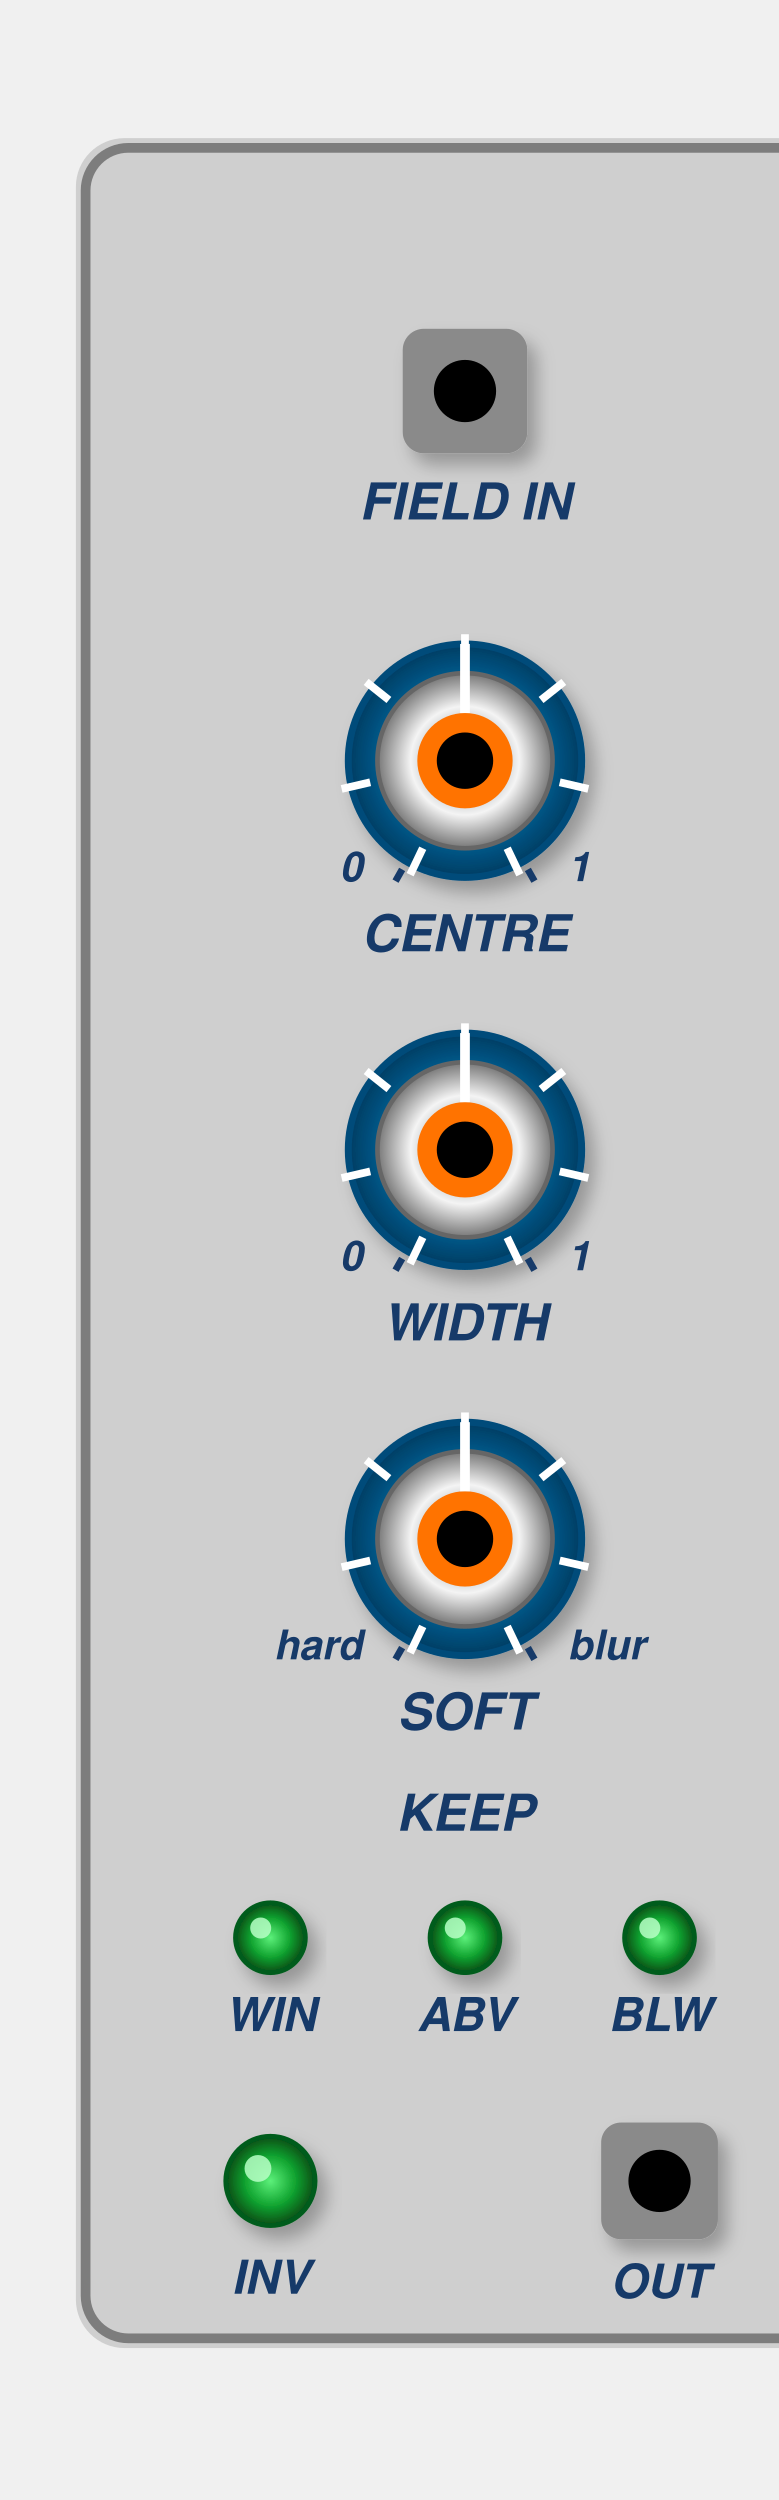
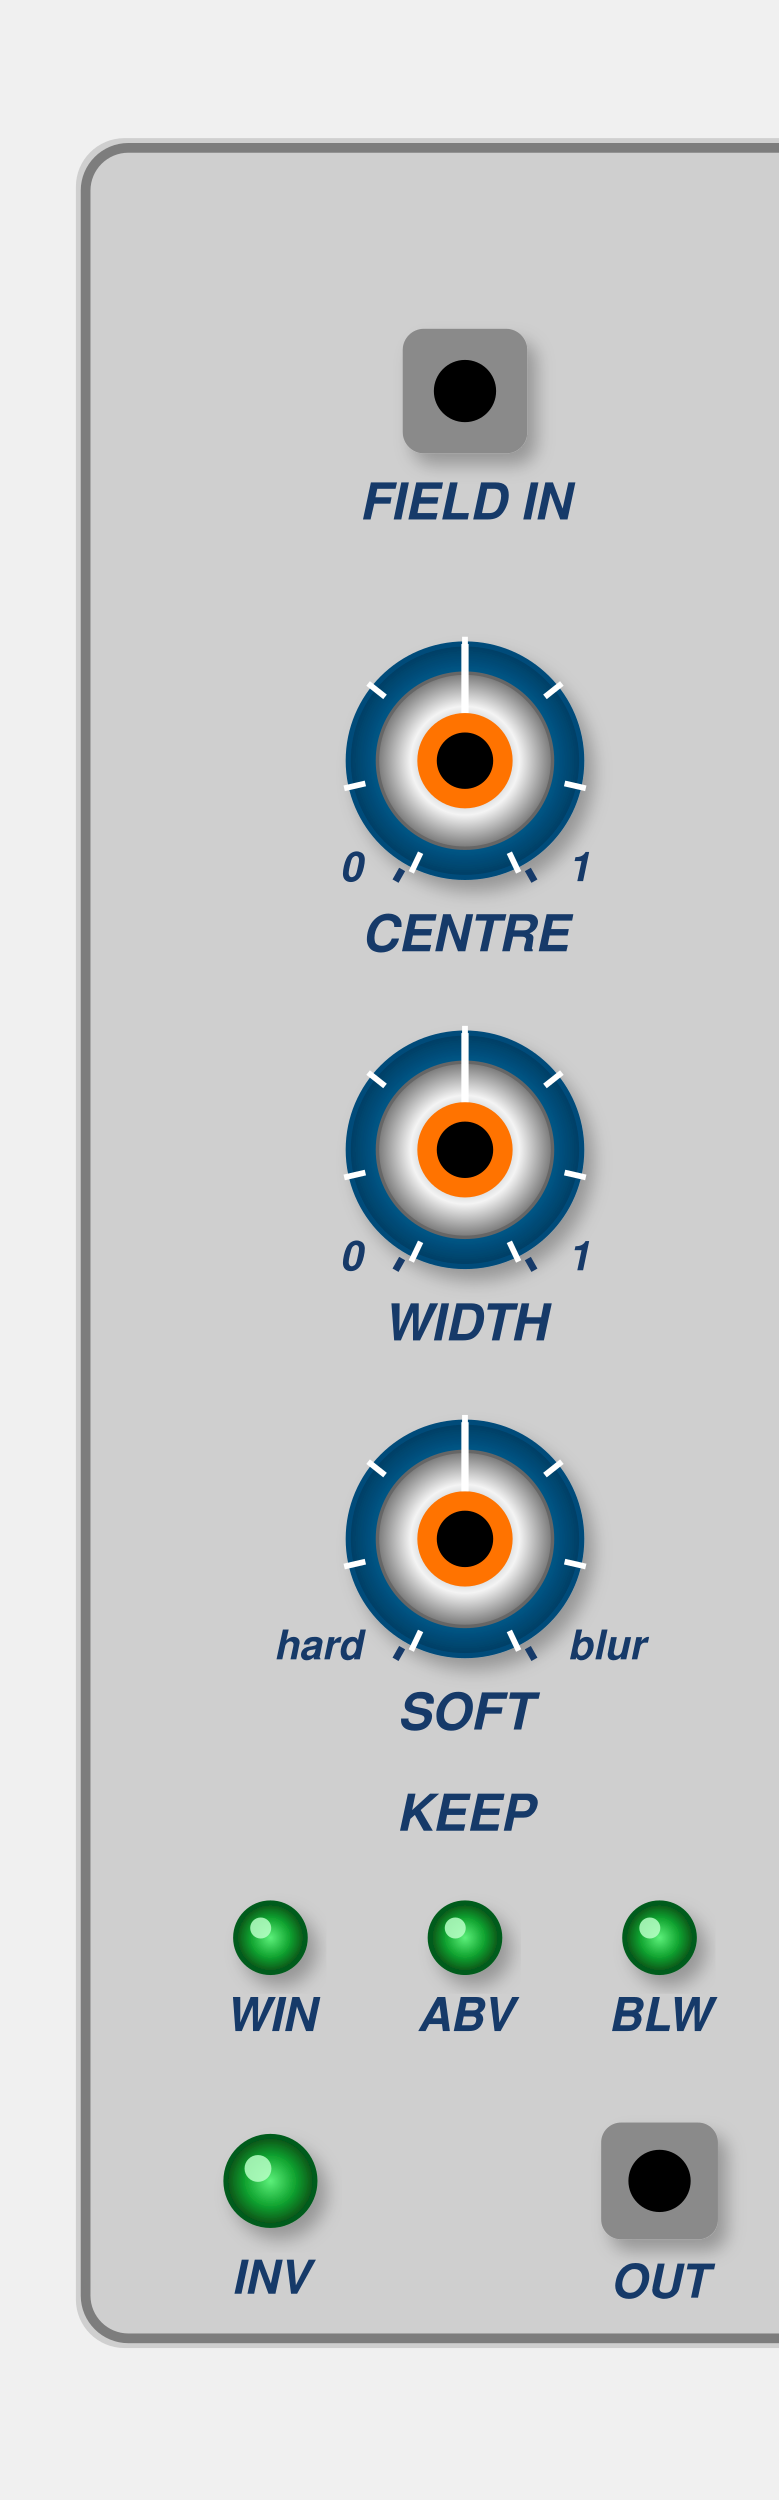
<svg xmlns="http://www.w3.org/2000/svg" width="40mm" height="128.5mm" viewBox="0 0 40 128.5" font-family="Arial Narrow, Helvetica, Arial, sans-serif">
  <defs>
    <filter id="softShadow" x="-30%" y="-30%" width="160%" height="160%">
      <feDropShadow dx="0.473" dy="0.592" stdDeviation="0.473" flood-color="#000" flood-opacity=".28" />
    </filter>
    <radialGradient id="blueRing">
      <stop offset="0" stop-color="#1688cc" />
      <stop offset="0.55" stop-color="#006da8" />
      <stop offset="1" stop-color="#003d62" />
    </radialGradient>
    <radialGradient id="blueDial">
      <stop offset="0" stop-color="#1d79b7" />
      <stop offset="0.6" stop-color="#00639a" />
      <stop offset="1" stop-color="#00456e" />
    </radialGradient>
    <radialGradient id="knobCap">
      <stop offset="0" stop-color="#f8f8f8" />
      <stop offset="0.4" stop-color="#bfc3c5" />
      <stop offset="0.62" stop-color="#f4f4f4" />
      <stop offset="1" stop-color="#777777" />
    </radialGradient>
    <radialGradient id="redLed">
      <stop offset="0" stop-color="#ff4a4a" />
      <stop offset="0.55" stop-color="#d00000" />
      <stop offset="1" stop-color="#650000" />
    </radialGradient>
    <radialGradient id="greenLed">
      <stop offset="0" stop-color="#5cf07a" />
      <stop offset="0.55" stop-color="#12a531" />
      <stop offset="1" stop-color="#054d15" />
    </radialGradient>
    <radialGradient id="orangeLed">
      <stop offset="0" stop-color="#ffbf5c" />
      <stop offset="0.55" stop-color="#ef7d00" />
      <stop offset="1" stop-color="#7a3a00" />
    </radialGradient>
  </defs>
  <g transform="translate(3.9 7.0994)">
    <rect x="0" y="0" width="40" height="113.591" rx="2.5" fill="#cfcfcf" />
    <rect x="0.5" y="0.5" width="39" height="112.591" rx="2.2" fill="none" stroke="#7d7d7d" stroke-width="0.5" />
    <g data-wcoast-port="fieldIn" data-wcoast-cx="20" data-wcoast-cy="13">
      <rect x="16.80" y="9.80" width="6.40" height="6.40" rx="1.09" fill="#8a8a8a" data-wcoast-role="jackbody" filter="url(#softShadow)" />
      <circle cx="20" cy="13" r="1.6" fill="#000000" data-wcoast-role="jackhole" />
    </g>
    <text x="20" y="19.6" font-size="2.606" font-weight="700" font-style="italic" fill="#163a69" text-anchor="middle" font-family="Arial Narrow, Helvetica, Arial, sans-serif">FIELD IN</text>
    <text x="14.725" y="38.192" font-size="2.106" font-weight="700" font-style="italic" fill="#163a69" text-anchor="end" font-family="Arial Narrow, Helvetica, Arial, sans-serif">0</text>
    <text x="25.275" y="38.192" font-size="2.106" font-weight="700" font-style="italic" fill="#163a69" text-anchor="start" font-family="Arial Narrow, Helvetica, Arial, sans-serif">1</text>
    <g data-wcoast-param="centre" data-wcoast-cx="20" data-wcoast-cy="32" data-wcoast-angle-min="-150" data-wcoast-angle-max="150" data-wcoast-port="centreCv" data-wcoast-depth="centreDepth" data-wcoast-av="off">
-       <circle cx="20" cy="32" r="6" fill="url(#blueRing)" stroke="#004b7a" stroke-width="0.355" filter="url(#softShadow)" />
-       <circle cx="20" cy="32" r="4.5" fill="url(#knobCap)" stroke="#666666" stroke-width="0.237" />
+       <circle cx="20" cy="32" r="6" fill="url(#blueRing)" stroke="#004b7a" stroke-width="0.265" filter="url(#softShadow)" />
+       <circle cx="20" cy="32" r="4.5" fill="url(#knobCap)" stroke="#666666" stroke-width="0.176" />
      <line x1="16.77" y1="37.59" x2="16.43" y2="38.19" stroke="#163a69" stroke-width="0.355" />
      <line x1="23.23" y1="37.59" x2="23.57" y2="38.19" stroke="#163a69" stroke-width="0.355" />
      <circle cx="20" cy="32" r="2.45" fill="#ff7300" />
      <circle cx="20" cy="32" r="1.45" fill="#000000" data-wcoast-role="jackhole" />
      <g data-wcoast-role="indicator">
-         <line x1="20.00" y1="25.50" x2="20.00" y2="27.00" stroke="#ffffff" stroke-width="0.4" />
-         <line x1="25.08" y1="27.95" x2="23.91" y2="28.88" stroke="#ffffff" stroke-width="0.4" />
-         <line x1="26.34" y1="33.45" x2="24.87" y2="33.11" stroke="#ffffff" stroke-width="0.4" />
-         <line x1="22.82" y1="37.86" x2="22.17" y2="36.50" stroke="#ffffff" stroke-width="0.4" />
-         <line x1="17.18" y1="37.86" x2="17.83" y2="36.50" stroke="#ffffff" stroke-width="0.4" />
-         <line x1="13.66" y1="33.45" x2="15.13" y2="33.11" stroke="#ffffff" stroke-width="0.4" />
-         <line x1="14.92" y1="27.95" x2="16.09" y2="28.88" stroke="#ffffff" stroke-width="0.4" />
-         <line x1="20" y1="29.55" x2="20" y2="26.00" stroke="#ffffff" stroke-width="0.5" />
+         <line x1="20.00" y1="25.63" x2="20.00" y2="26.75" stroke="#ffffff" stroke-width="0.298" />
+         <line x1="24.98" y1="28.03" x2="24.11" y2="28.72" stroke="#ffffff" stroke-width="0.298" />
+         <line x1="26.21" y1="33.42" x2="25.12" y2="33.17" stroke="#ffffff" stroke-width="0.298" />
+         <line x1="22.76" y1="37.74" x2="22.28" y2="36.73" stroke="#ffffff" stroke-width="0.298" />
+         <line x1="17.24" y1="37.74" x2="17.72" y2="36.73" stroke="#ffffff" stroke-width="0.298" />
+         <line x1="13.79" y1="33.42" x2="14.88" y2="33.17" stroke="#ffffff" stroke-width="0.298" />
+         <line x1="15.02" y1="28.03" x2="15.89" y2="28.72" stroke="#ffffff" stroke-width="0.298" />
+         <line x1="20" y1="29.55" x2="20" y2="26.00" stroke="#ffffff" stroke-width="0.373" />
      </g>
    </g>
    <text x="20" y="41.8" font-size="2.606" font-weight="700" font-style="italic" fill="#163a69" text-anchor="middle" font-family="Arial Narrow, Helvetica, Arial, sans-serif">CENTRE</text>
    <text x="14.725" y="58.192" font-size="2.106" font-weight="700" font-style="italic" fill="#163a69" text-anchor="end" font-family="Arial Narrow, Helvetica, Arial, sans-serif">0</text>
    <text x="25.275" y="58.192" font-size="2.106" font-weight="700" font-style="italic" fill="#163a69" text-anchor="start" font-family="Arial Narrow, Helvetica, Arial, sans-serif">1</text>
    <g data-wcoast-param="width" data-wcoast-cx="20" data-wcoast-cy="52" data-wcoast-angle-min="-150" data-wcoast-angle-max="150" data-wcoast-port="widthCv" data-wcoast-depth="widthDepth" data-wcoast-av="off">
-       <circle cx="20" cy="52" r="6" fill="url(#blueRing)" stroke="#004b7a" stroke-width="0.355" filter="url(#softShadow)" />
-       <circle cx="20" cy="52" r="4.5" fill="url(#knobCap)" stroke="#666666" stroke-width="0.237" />
+       <circle cx="20" cy="52" r="6" fill="url(#blueRing)" stroke="#004b7a" stroke-width="0.265" filter="url(#softShadow)" />
+       <circle cx="20" cy="52" r="4.5" fill="url(#knobCap)" stroke="#666666" stroke-width="0.176" />
      <line x1="16.77" y1="57.59" x2="16.43" y2="58.19" stroke="#163a69" stroke-width="0.355" />
      <line x1="23.23" y1="57.59" x2="23.57" y2="58.19" stroke="#163a69" stroke-width="0.355" />
      <circle cx="20" cy="52" r="2.45" fill="#ff7300" />
      <circle cx="20" cy="52" r="1.45" fill="#000000" data-wcoast-role="jackhole" />
      <g data-wcoast-role="indicator">
-         <line x1="20.00" y1="45.50" x2="20.00" y2="47.00" stroke="#ffffff" stroke-width="0.4" />
-         <line x1="25.08" y1="47.95" x2="23.91" y2="48.88" stroke="#ffffff" stroke-width="0.4" />
-         <line x1="26.34" y1="53.45" x2="24.87" y2="53.11" stroke="#ffffff" stroke-width="0.4" />
-         <line x1="22.82" y1="57.86" x2="22.17" y2="56.50" stroke="#ffffff" stroke-width="0.4" />
-         <line x1="17.18" y1="57.86" x2="17.83" y2="56.50" stroke="#ffffff" stroke-width="0.4" />
-         <line x1="13.66" y1="53.45" x2="15.13" y2="53.11" stroke="#ffffff" stroke-width="0.4" />
-         <line x1="14.92" y1="47.95" x2="16.09" y2="48.88" stroke="#ffffff" stroke-width="0.4" />
-         <line x1="20" y1="49.55" x2="20" y2="46.00" stroke="#ffffff" stroke-width="0.5" />
+         <line x1="20.00" y1="45.63" x2="20.00" y2="46.75" stroke="#ffffff" stroke-width="0.298" />
+         <line x1="24.98" y1="48.03" x2="24.11" y2="48.72" stroke="#ffffff" stroke-width="0.298" />
+         <line x1="26.21" y1="53.42" x2="25.12" y2="53.17" stroke="#ffffff" stroke-width="0.298" />
+         <line x1="22.76" y1="57.74" x2="22.28" y2="56.73" stroke="#ffffff" stroke-width="0.298" />
+         <line x1="17.24" y1="57.74" x2="17.72" y2="56.73" stroke="#ffffff" stroke-width="0.298" />
+         <line x1="13.79" y1="53.42" x2="14.88" y2="53.17" stroke="#ffffff" stroke-width="0.298" />
+         <line x1="15.02" y1="48.03" x2="15.89" y2="48.72" stroke="#ffffff" stroke-width="0.298" />
+         <line x1="20" y1="49.55" x2="20" y2="46.00" stroke="#ffffff" stroke-width="0.373" />
      </g>
    </g>
    <text x="20" y="61.8" font-size="2.606" font-weight="700" font-style="italic" fill="#163a69" text-anchor="middle" font-family="Arial Narrow, Helvetica, Arial, sans-serif">WIDTH</text>
    <text x="14.725" y="78.192" font-size="2.106" font-weight="700" font-style="italic" fill="#163a69" text-anchor="end" font-family="Arial Narrow, Helvetica, Arial, sans-serif">hard</text>
    <text x="25.275" y="78.192" font-size="2.106" font-weight="700" font-style="italic" fill="#163a69" text-anchor="start" font-family="Arial Narrow, Helvetica, Arial, sans-serif">blur</text>
    <g data-wcoast-param="soft" data-wcoast-cx="20" data-wcoast-cy="72" data-wcoast-angle-min="-150" data-wcoast-angle-max="150" data-wcoast-port="softCv" data-wcoast-depth="softDepth" data-wcoast-av="off">
-       <circle cx="20" cy="72" r="6" fill="url(#blueRing)" stroke="#004b7a" stroke-width="0.355" filter="url(#softShadow)" />
-       <circle cx="20" cy="72" r="4.5" fill="url(#knobCap)" stroke="#666666" stroke-width="0.237" />
+       <circle cx="20" cy="72" r="6" fill="url(#blueRing)" stroke="#004b7a" stroke-width="0.265" filter="url(#softShadow)" />
+       <circle cx="20" cy="72" r="4.5" fill="url(#knobCap)" stroke="#666666" stroke-width="0.176" />
      <line x1="16.77" y1="77.59" x2="16.43" y2="78.19" stroke="#163a69" stroke-width="0.355" />
      <line x1="23.23" y1="77.59" x2="23.57" y2="78.19" stroke="#163a69" stroke-width="0.355" />
      <circle cx="20" cy="72" r="2.45" fill="#ff7300" />
      <circle cx="20" cy="72" r="1.45" fill="#000000" data-wcoast-role="jackhole" />
      <g data-wcoast-role="indicator">
-         <line x1="20.00" y1="65.50" x2="20.00" y2="67.00" stroke="#ffffff" stroke-width="0.4" />
-         <line x1="25.08" y1="67.95" x2="23.91" y2="68.88" stroke="#ffffff" stroke-width="0.4" />
-         <line x1="26.34" y1="73.45" x2="24.87" y2="73.11" stroke="#ffffff" stroke-width="0.4" />
-         <line x1="22.82" y1="77.86" x2="22.17" y2="76.50" stroke="#ffffff" stroke-width="0.4" />
-         <line x1="17.18" y1="77.86" x2="17.83" y2="76.50" stroke="#ffffff" stroke-width="0.4" />
-         <line x1="13.66" y1="73.45" x2="15.13" y2="73.11" stroke="#ffffff" stroke-width="0.4" />
-         <line x1="14.92" y1="67.95" x2="16.09" y2="68.88" stroke="#ffffff" stroke-width="0.4" />
-         <line x1="20" y1="69.55" x2="20" y2="66.00" stroke="#ffffff" stroke-width="0.5" />
+         <line x1="20.00" y1="65.63" x2="20.00" y2="66.75" stroke="#ffffff" stroke-width="0.298" />
+         <line x1="24.98" y1="68.03" x2="24.11" y2="68.72" stroke="#ffffff" stroke-width="0.298" />
+         <line x1="26.21" y1="73.42" x2="25.12" y2="73.17" stroke="#ffffff" stroke-width="0.298" />
+         <line x1="22.76" y1="77.74" x2="22.28" y2="76.73" stroke="#ffffff" stroke-width="0.298" />
+         <line x1="17.24" y1="77.74" x2="17.72" y2="76.73" stroke="#ffffff" stroke-width="0.298" />
+         <line x1="13.79" y1="73.42" x2="14.88" y2="73.17" stroke="#ffffff" stroke-width="0.298" />
+         <line x1="15.02" y1="68.03" x2="15.89" y2="68.72" stroke="#ffffff" stroke-width="0.298" />
+         <line x1="20" y1="69.55" x2="20" y2="66.00" stroke="#ffffff" stroke-width="0.373" />
      </g>
    </g>
    <text x="20" y="81.8" font-size="2.606" font-weight="700" font-style="italic" fill="#163a69" text-anchor="middle" font-family="Arial Narrow, Helvetica, Arial, sans-serif">SOFT</text>
    <text x="20" y="87" font-size="2.606" font-weight="700" font-style="italic" fill="#163a69" text-anchor="middle" font-family="Arial Narrow, Helvetica, Arial, sans-serif">KEEP</text>
    <g data-wcoast-param="mode">
      <circle cx="10" cy="92.5" r="1.8" fill="url(#greenLed)" stroke="#005c1e" stroke-width="0.237" filter="url(#softShadow)" data-wcoast-role="step-indicator" data-wcoast-step="window" data-wcoast-led="green" />
      <circle cx="9.50" cy="92.00" r="0.54" fill="#b7ffc6" opacity="0.85" data-wcoast-role="led-gloss" pointer-events="none" />
      <text x="10" y="97.3" font-size="2.406" font-weight="700" font-style="italic" fill="#163a69" text-anchor="middle" font-family="Arial Narrow, Helvetica, Arial, sans-serif">WIN</text>
      <circle cx="20" cy="92.5" r="1.8" fill="url(#greenLed)" stroke="#005c1e" stroke-width="0.237" filter="url(#softShadow)" data-wcoast-role="step-indicator" data-wcoast-step="above" data-wcoast-led="green" />
      <circle cx="19.50" cy="92.00" r="0.54" fill="#b7ffc6" opacity="0.85" data-wcoast-role="led-gloss" pointer-events="none" />
      <text x="20" y="97.3" font-size="2.406" font-weight="700" font-style="italic" fill="#163a69" text-anchor="middle" font-family="Arial Narrow, Helvetica, Arial, sans-serif">ABV</text>
      <circle cx="30" cy="92.5" r="1.8" fill="url(#greenLed)" stroke="#005c1e" stroke-width="0.237" filter="url(#softShadow)" data-wcoast-role="step-indicator" data-wcoast-step="below" data-wcoast-led="green" />
      <circle cx="29.50" cy="92.00" r="0.54" fill="#b7ffc6" opacity="0.85" data-wcoast-role="led-gloss" pointer-events="none" />
      <text x="30" y="97.3" font-size="2.406" font-weight="700" font-style="italic" fill="#163a69" text-anchor="middle" font-family="Arial Narrow, Helvetica, Arial, sans-serif">BLW</text>
    </g>
    <g data-wcoast-param="invert">
      <circle cx="10" cy="105" r="2.3" fill="url(#greenLed)" stroke="#005c1e" stroke-width="0.237" filter="url(#softShadow)" data-wcoast-role="step-indicator" data-wcoast-step="on" data-wcoast-led="green" />
      <circle cx="9.36" cy="104.36" r="0.69" fill="#b7ffc6" opacity="0.85" data-wcoast-role="led-gloss" pointer-events="none" />
    </g>
    <text x="10" y="110.8" font-size="2.406" font-weight="700" font-style="italic" fill="#163a69" text-anchor="middle" font-family="Arial Narrow, Helvetica, Arial, sans-serif">INV</text>
    <g data-wcoast-port="shapeOut" data-wcoast-cx="30" data-wcoast-cy="105">
      <rect x="27.00" y="102.00" width="6.00" height="6.00" rx="1.02" fill="#8a8a8a" data-wcoast-role="jackbody" filter="url(#softShadow)" />
      <circle cx="30" cy="105" r="1.6" fill="#000000" data-wcoast-role="jackhole" />
    </g>
    <text x="30" y="111" font-size="2.406" font-weight="700" font-style="italic" fill="#163a69" text-anchor="middle" font-family="Arial Narrow, Helvetica, Arial, sans-serif">OUT</text>
  </g>
</svg>
